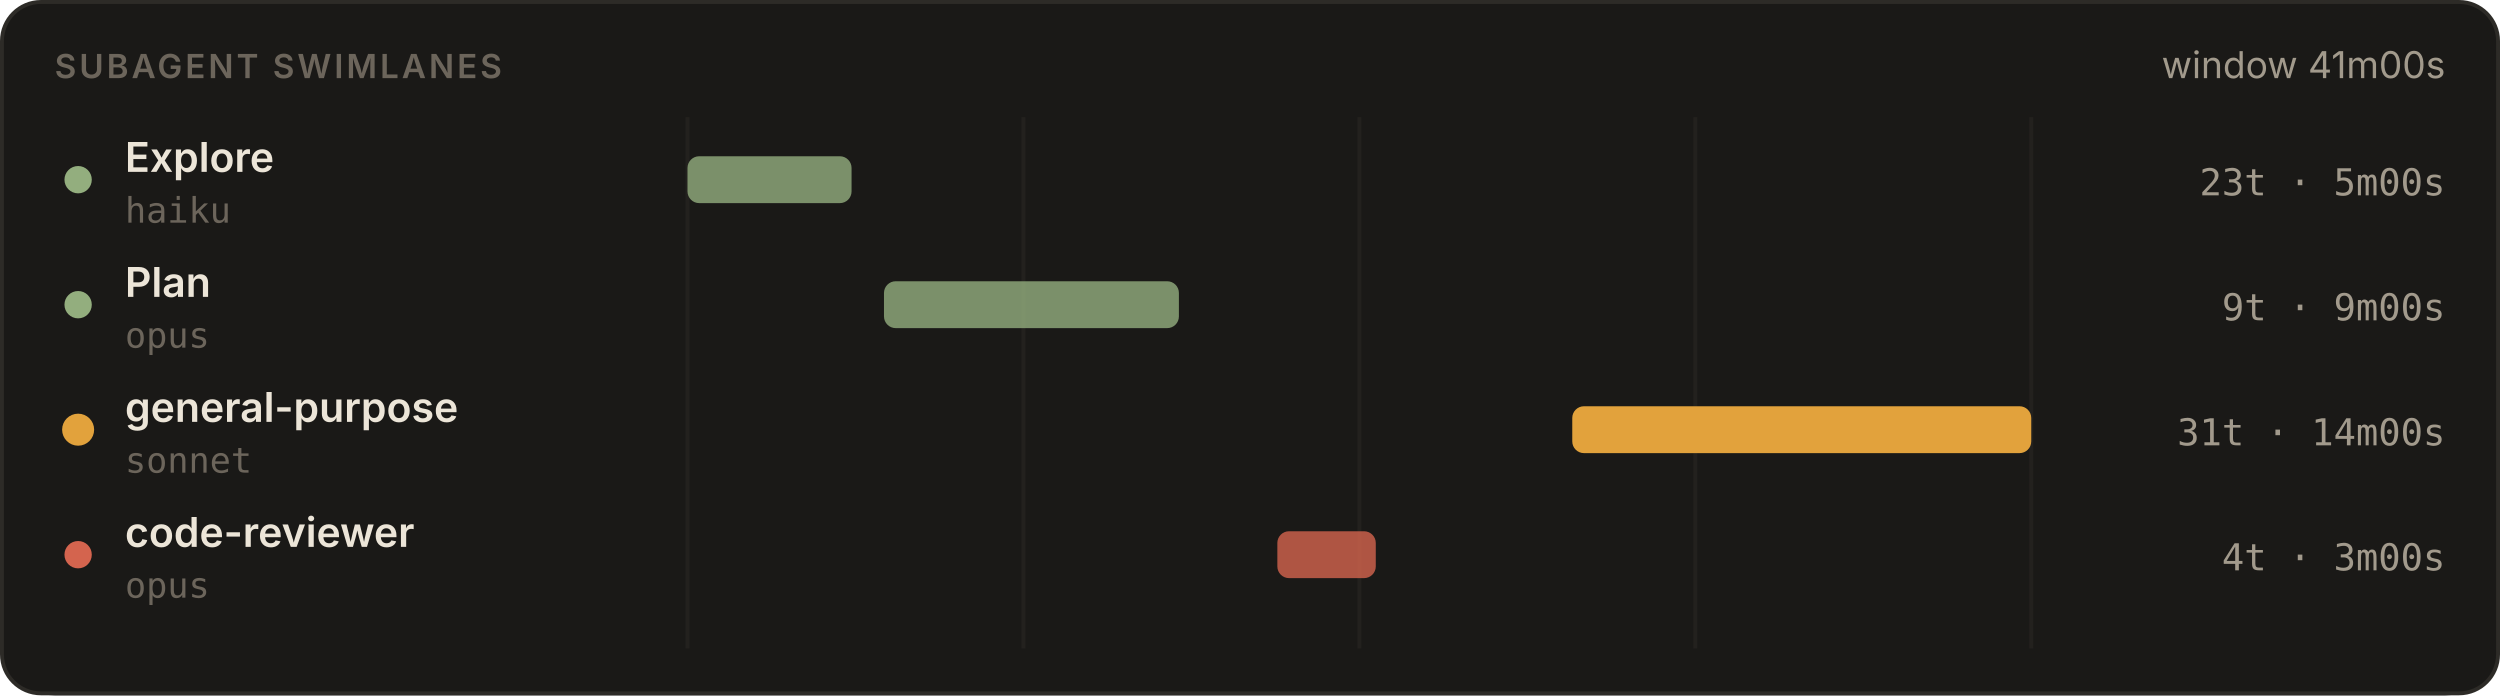
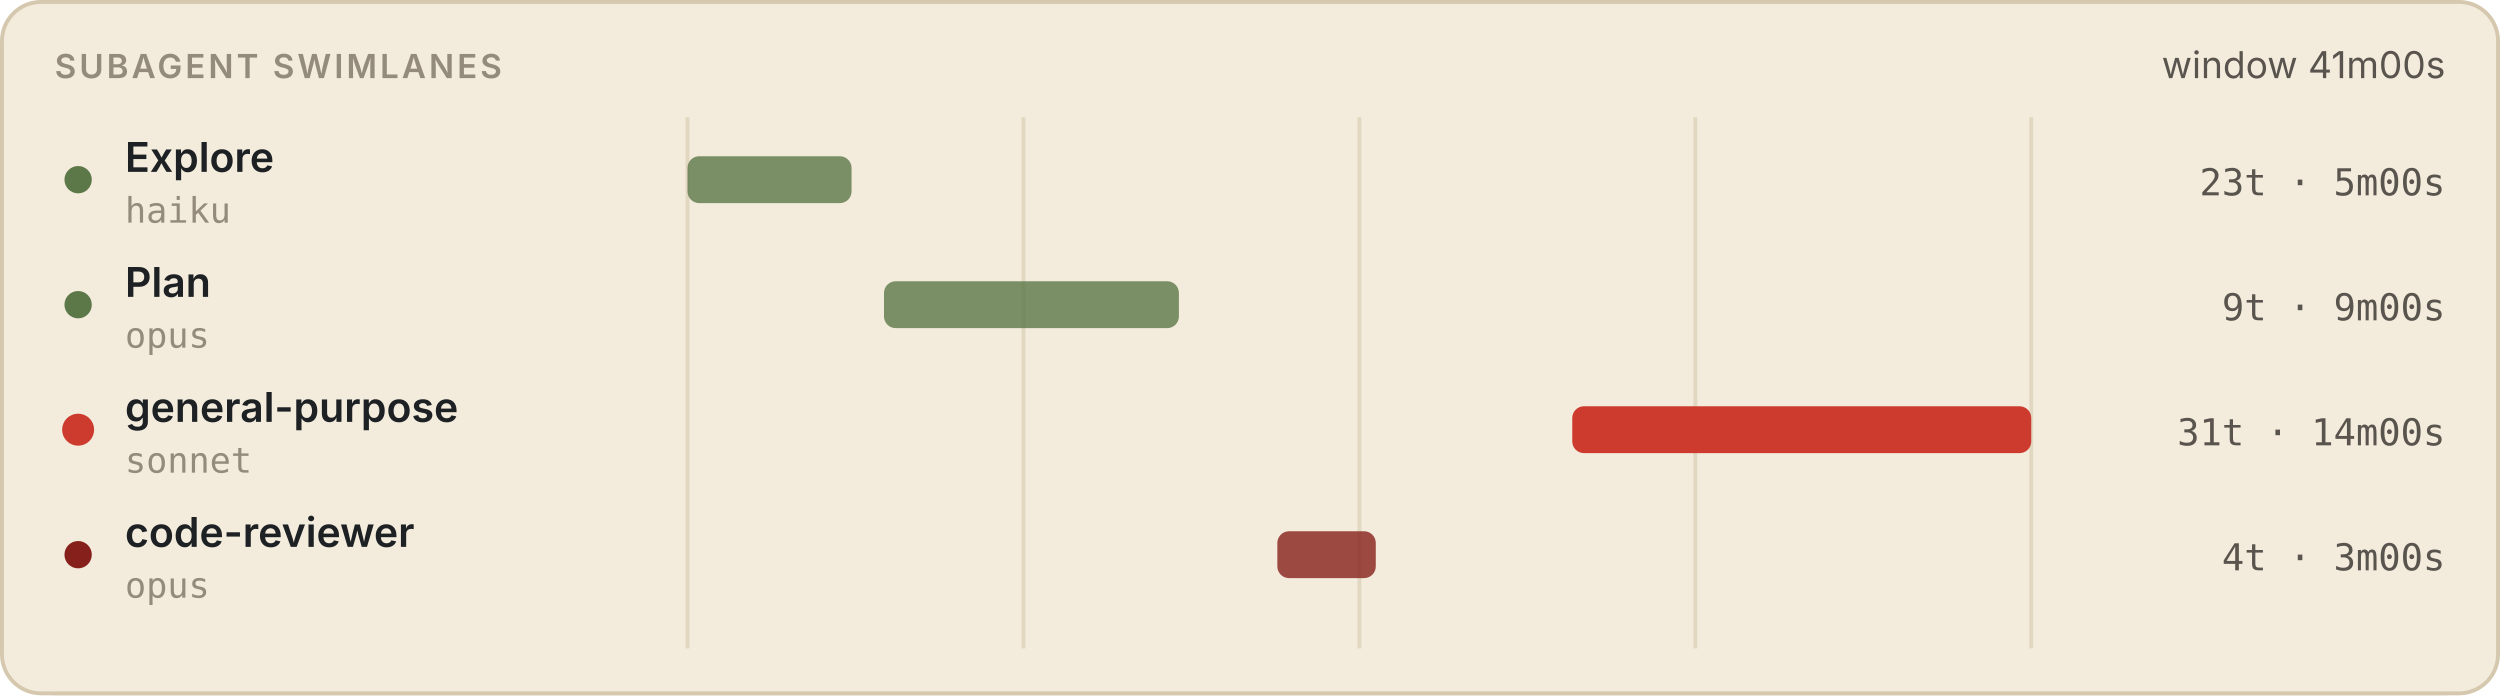
<svg xmlns="http://www.w3.org/2000/svg" viewBox="0 0 640 178" width="640" height="178">
-   <rect width="640" height="178" rx="14" fill="#121110" />
-   <rect x="0.5" y="0.5" width="639.0" height="177.0" rx="10" fill="#1a1917" stroke="#2d2b27" />
-   <text x="14.0" y="20.0" font-size="8.5" fill="#6c655b" font-family="Inter, 'Segoe UI', ui-sans-serif, system-ui, sans-serif" font-weight="600" letter-spacing="0.09em">SUBAGENT SWIMLANES</text>
-   <text x="626.0" y="20.0" font-size="9.5" fill="#a29a8c" font-family="Inter, 'Segoe UI', ui-sans-serif, system-ui, sans-serif" text-anchor="end">window 41m00s</text>
-   <line x1="176.0" x2="176.0" y1="30" y2="166" stroke="#23211e" />
-   <line x1="262.0" x2="262.0" y1="30" y2="166" stroke="#23211e" />
-   <line x1="348.0" x2="348.0" y1="30" y2="166" stroke="#23211e" />
-   <line x1="434.0" x2="434.0" y1="30" y2="166" stroke="#23211e" />
-   <line x1="520.0" x2="520.0" y1="30" y2="166" stroke="#23211e" />
-   <circle cx="20.0" cy="46.0" r="3.5" fill="#93ae7e" />
-   <text x="32.0" y="44.0" font-size="10.5" fill="#ece5d8" font-family="Inter, 'Segoe UI', ui-sans-serif, system-ui, sans-serif" font-weight="600">Explore</text>
-   <text x="32.0" y="57.0" font-size="9" fill="#6c655b" font-family="'JetBrains Mono', 'SF Mono', ui-monospace, Menlo, Consolas, monospace" style="font-variant-numeric:tabular-nums">haiku</text>
-   <rect x="176.0" y="40" width="42.0" height="12" rx="3" fill="#93ae7e" opacity="0.8" />
-   <text x="626.0" y="50.0" font-size="9.5" fill="#a29a8c" font-family="'JetBrains Mono', 'SF Mono', ui-monospace, Menlo, Consolas, monospace" style="font-variant-numeric:tabular-nums" text-anchor="end">23t · 5m00s</text>
-   <circle cx="20.0" cy="78.0" r="3.5" fill="#93ae7e" />
-   <text x="32.0" y="76.0" font-size="10.5" fill="#ece5d8" font-family="Inter, 'Segoe UI', ui-sans-serif, system-ui, sans-serif" font-weight="600">Plan</text>
-   <text x="32.0" y="89.0" font-size="9" fill="#6c655b" font-family="'JetBrains Mono', 'SF Mono', ui-monospace, Menlo, Consolas, monospace" style="font-variant-numeric:tabular-nums">opus</text>
-   <rect x="226.3" y="72" width="75.5" height="12" rx="3" fill="#93ae7e" opacity="0.8" />
-   <text x="626.0" y="82.0" font-size="9.5" fill="#a29a8c" font-family="'JetBrains Mono', 'SF Mono', ui-monospace, Menlo, Consolas, monospace" style="font-variant-numeric:tabular-nums" text-anchor="end">9t · 9m00s</text>
-   <circle cx="20.0" cy="110.0" r="3.5" fill="none" stroke="#e2a23c" stroke-width="1.2">
+   <rect width="640" height="178" rx="14" fill="#ebe2cf" />
+   <rect x="0.5" y="0.5" width="639.0" height="177.0" rx="10" fill="#f3ecdd" stroke="#d5c8ae" />
+   <text x="14.0" y="20.0" font-size="8.5" fill="#958b7c" font-family="Inter, 'Segoe UI', ui-sans-serif, system-ui, sans-serif" font-weight="600" letter-spacing="0.09em">SUBAGENT SWIMLANES</text>
+   <text x="626.0" y="20.0" font-size="9.5" fill="#59544d" font-family="Inter, 'Segoe UI', ui-sans-serif, system-ui, sans-serif" text-anchor="end">window 41m00s</text>
+   <line x1="176.0" x2="176.0" y1="30" y2="166" stroke="#e2d7c1" />
+   <line x1="262.0" x2="262.0" y1="30" y2="166" stroke="#e2d7c1" />
+   <line x1="348.0" x2="348.0" y1="30" y2="166" stroke="#e2d7c1" />
+   <line x1="434.0" x2="434.0" y1="30" y2="166" stroke="#e2d7c1" />
+   <line x1="520.0" x2="520.0" y1="30" y2="166" stroke="#e2d7c1" />
+   <circle cx="20.0" cy="46.0" r="3.5" fill="#5d7848" />
+   <text x="32.0" y="44.0" font-size="10.5" fill="#1d2124" font-family="Inter, 'Segoe UI', ui-sans-serif, system-ui, sans-serif" font-weight="600">Explore</text>
+   <text x="32.0" y="57.0" font-size="9" fill="#958b7c" font-family="'JetBrains Mono', 'SF Mono', ui-monospace, Menlo, Consolas, monospace" style="font-variant-numeric:tabular-nums">haiku</text>
+   <rect x="176.0" y="40" width="42.0" height="12" rx="3" fill="#5d7848" opacity="0.8" />
+   <text x="626.0" y="50.0" font-size="9.5" fill="#59544d" font-family="'JetBrains Mono', 'SF Mono', ui-monospace, Menlo, Consolas, monospace" style="font-variant-numeric:tabular-nums" text-anchor="end">23t · 5m00s</text>
+   <circle cx="20.0" cy="78.0" r="3.5" fill="#5d7848" />
+   <text x="32.0" y="76.0" font-size="10.5" fill="#1d2124" font-family="Inter, 'Segoe UI', ui-sans-serif, system-ui, sans-serif" font-weight="600">Plan</text>
+   <text x="32.0" y="89.0" font-size="9" fill="#958b7c" font-family="'JetBrains Mono', 'SF Mono', ui-monospace, Menlo, Consolas, monospace" style="font-variant-numeric:tabular-nums">opus</text>
+   <rect x="226.3" y="72" width="75.5" height="12" rx="3" fill="#5d7848" opacity="0.8" />
+   <text x="626.0" y="82.0" font-size="9.5" fill="#59544d" font-family="'JetBrains Mono', 'SF Mono', ui-monospace, Menlo, Consolas, monospace" style="font-variant-numeric:tabular-nums" text-anchor="end">9t · 9m00s</text>
+   <circle cx="20.0" cy="110.0" r="3.5" fill="none" stroke="#cc3b2e" stroke-width="1.2">
    <animate attributeName="r" values="3.5;10.5" dur="1.8s" repeatCount="indefinite" calcMode="spline" keyTimes="0;1" keySplines="0.22 1 0.36 1" />
    <animate attributeName="opacity" values="0.8;0" dur="1.8s" repeatCount="indefinite" calcMode="spline" keyTimes="0;1" keySplines="0.22 1 0.36 1" />
  </circle>
-   <circle cx="20.0" cy="110.0" r="3.5" fill="#e2a23c" />
-   <text x="32.0" y="108.0" font-size="10.5" fill="#ece5d8" font-family="Inter, 'Segoe UI', ui-sans-serif, system-ui, sans-serif" font-weight="600">general-purpose</text>
-   <text x="32.0" y="121.0" font-size="9" fill="#6c655b" font-family="'JetBrains Mono', 'SF Mono', ui-monospace, Menlo, Consolas, monospace" style="font-variant-numeric:tabular-nums">sonnet</text>
-   <rect x="402.5" y="104" width="117.5" height="12" rx="3" fill="#e2a23c" opacity="1">
+   <circle cx="20.0" cy="110.0" r="3.5" fill="#cc3b2e" />
+   <text x="32.0" y="108.0" font-size="10.5" fill="#1d2124" font-family="Inter, 'Segoe UI', ui-sans-serif, system-ui, sans-serif" font-weight="600">general-purpose</text>
+   <text x="32.0" y="121.0" font-size="9" fill="#958b7c" font-family="'JetBrains Mono', 'SF Mono', ui-monospace, Menlo, Consolas, monospace" style="font-variant-numeric:tabular-nums">sonnet</text>
+   <rect x="402.5" y="104" width="117.5" height="12" rx="3" fill="#cc3b2e" opacity="1">
    <animate attributeName="opacity" values="0.6;1;0.6" dur="1.6s" repeatCount="indefinite" calcMode="spline" keyTimes="0;0.5;1" keySplines="0.37 0 0.63 1;0.37 0 0.63 1" />
  </rect>
-   <text x="626.0" y="114.0" font-size="9.5" fill="#a29a8c" font-family="'JetBrains Mono', 'SF Mono', ui-monospace, Menlo, Consolas, monospace" style="font-variant-numeric:tabular-nums" text-anchor="end">31t · 14m00s</text>
-   <circle cx="20.0" cy="142.0" r="3.5" fill="#d4644e" />
-   <text x="32.0" y="140.0" font-size="10.5" fill="#ece5d8" font-family="Inter, 'Segoe UI', ui-sans-serif, system-ui, sans-serif" font-weight="600">code-reviewer</text>
-   <text x="32.0" y="153.0" font-size="9" fill="#6c655b" font-family="'JetBrains Mono', 'SF Mono', ui-monospace, Menlo, Consolas, monospace" style="font-variant-numeric:tabular-nums">opus</text>
-   <rect x="327.0" y="136" width="25.2" height="12" rx="3" fill="#d4644e" opacity="0.8" />
-   <text x="626.0" y="146.0" font-size="9.5" fill="#a29a8c" font-family="'JetBrains Mono', 'SF Mono', ui-monospace, Menlo, Consolas, monospace" style="font-variant-numeric:tabular-nums" text-anchor="end">4t · 3m00s</text>
+   <text x="626.0" y="114.0" font-size="9.5" fill="#59544d" font-family="'JetBrains Mono', 'SF Mono', ui-monospace, Menlo, Consolas, monospace" style="font-variant-numeric:tabular-nums" text-anchor="end">31t · 14m00s</text>
+   <circle cx="20.0" cy="142.0" r="3.5" fill="#86201b" />
+   <text x="32.0" y="140.0" font-size="10.5" fill="#1d2124" font-family="Inter, 'Segoe UI', ui-sans-serif, system-ui, sans-serif" font-weight="600">code-reviewer</text>
+   <text x="32.0" y="153.0" font-size="9" fill="#958b7c" font-family="'JetBrains Mono', 'SF Mono', ui-monospace, Menlo, Consolas, monospace" style="font-variant-numeric:tabular-nums">opus</text>
+   <rect x="327.0" y="136" width="25.2" height="12" rx="3" fill="#86201b" opacity="0.8" />
+   <text x="626.0" y="146.0" font-size="9.5" fill="#59544d" font-family="'JetBrains Mono', 'SF Mono', ui-monospace, Menlo, Consolas, monospace" style="font-variant-numeric:tabular-nums" text-anchor="end">4t · 3m00s</text>
</svg>
